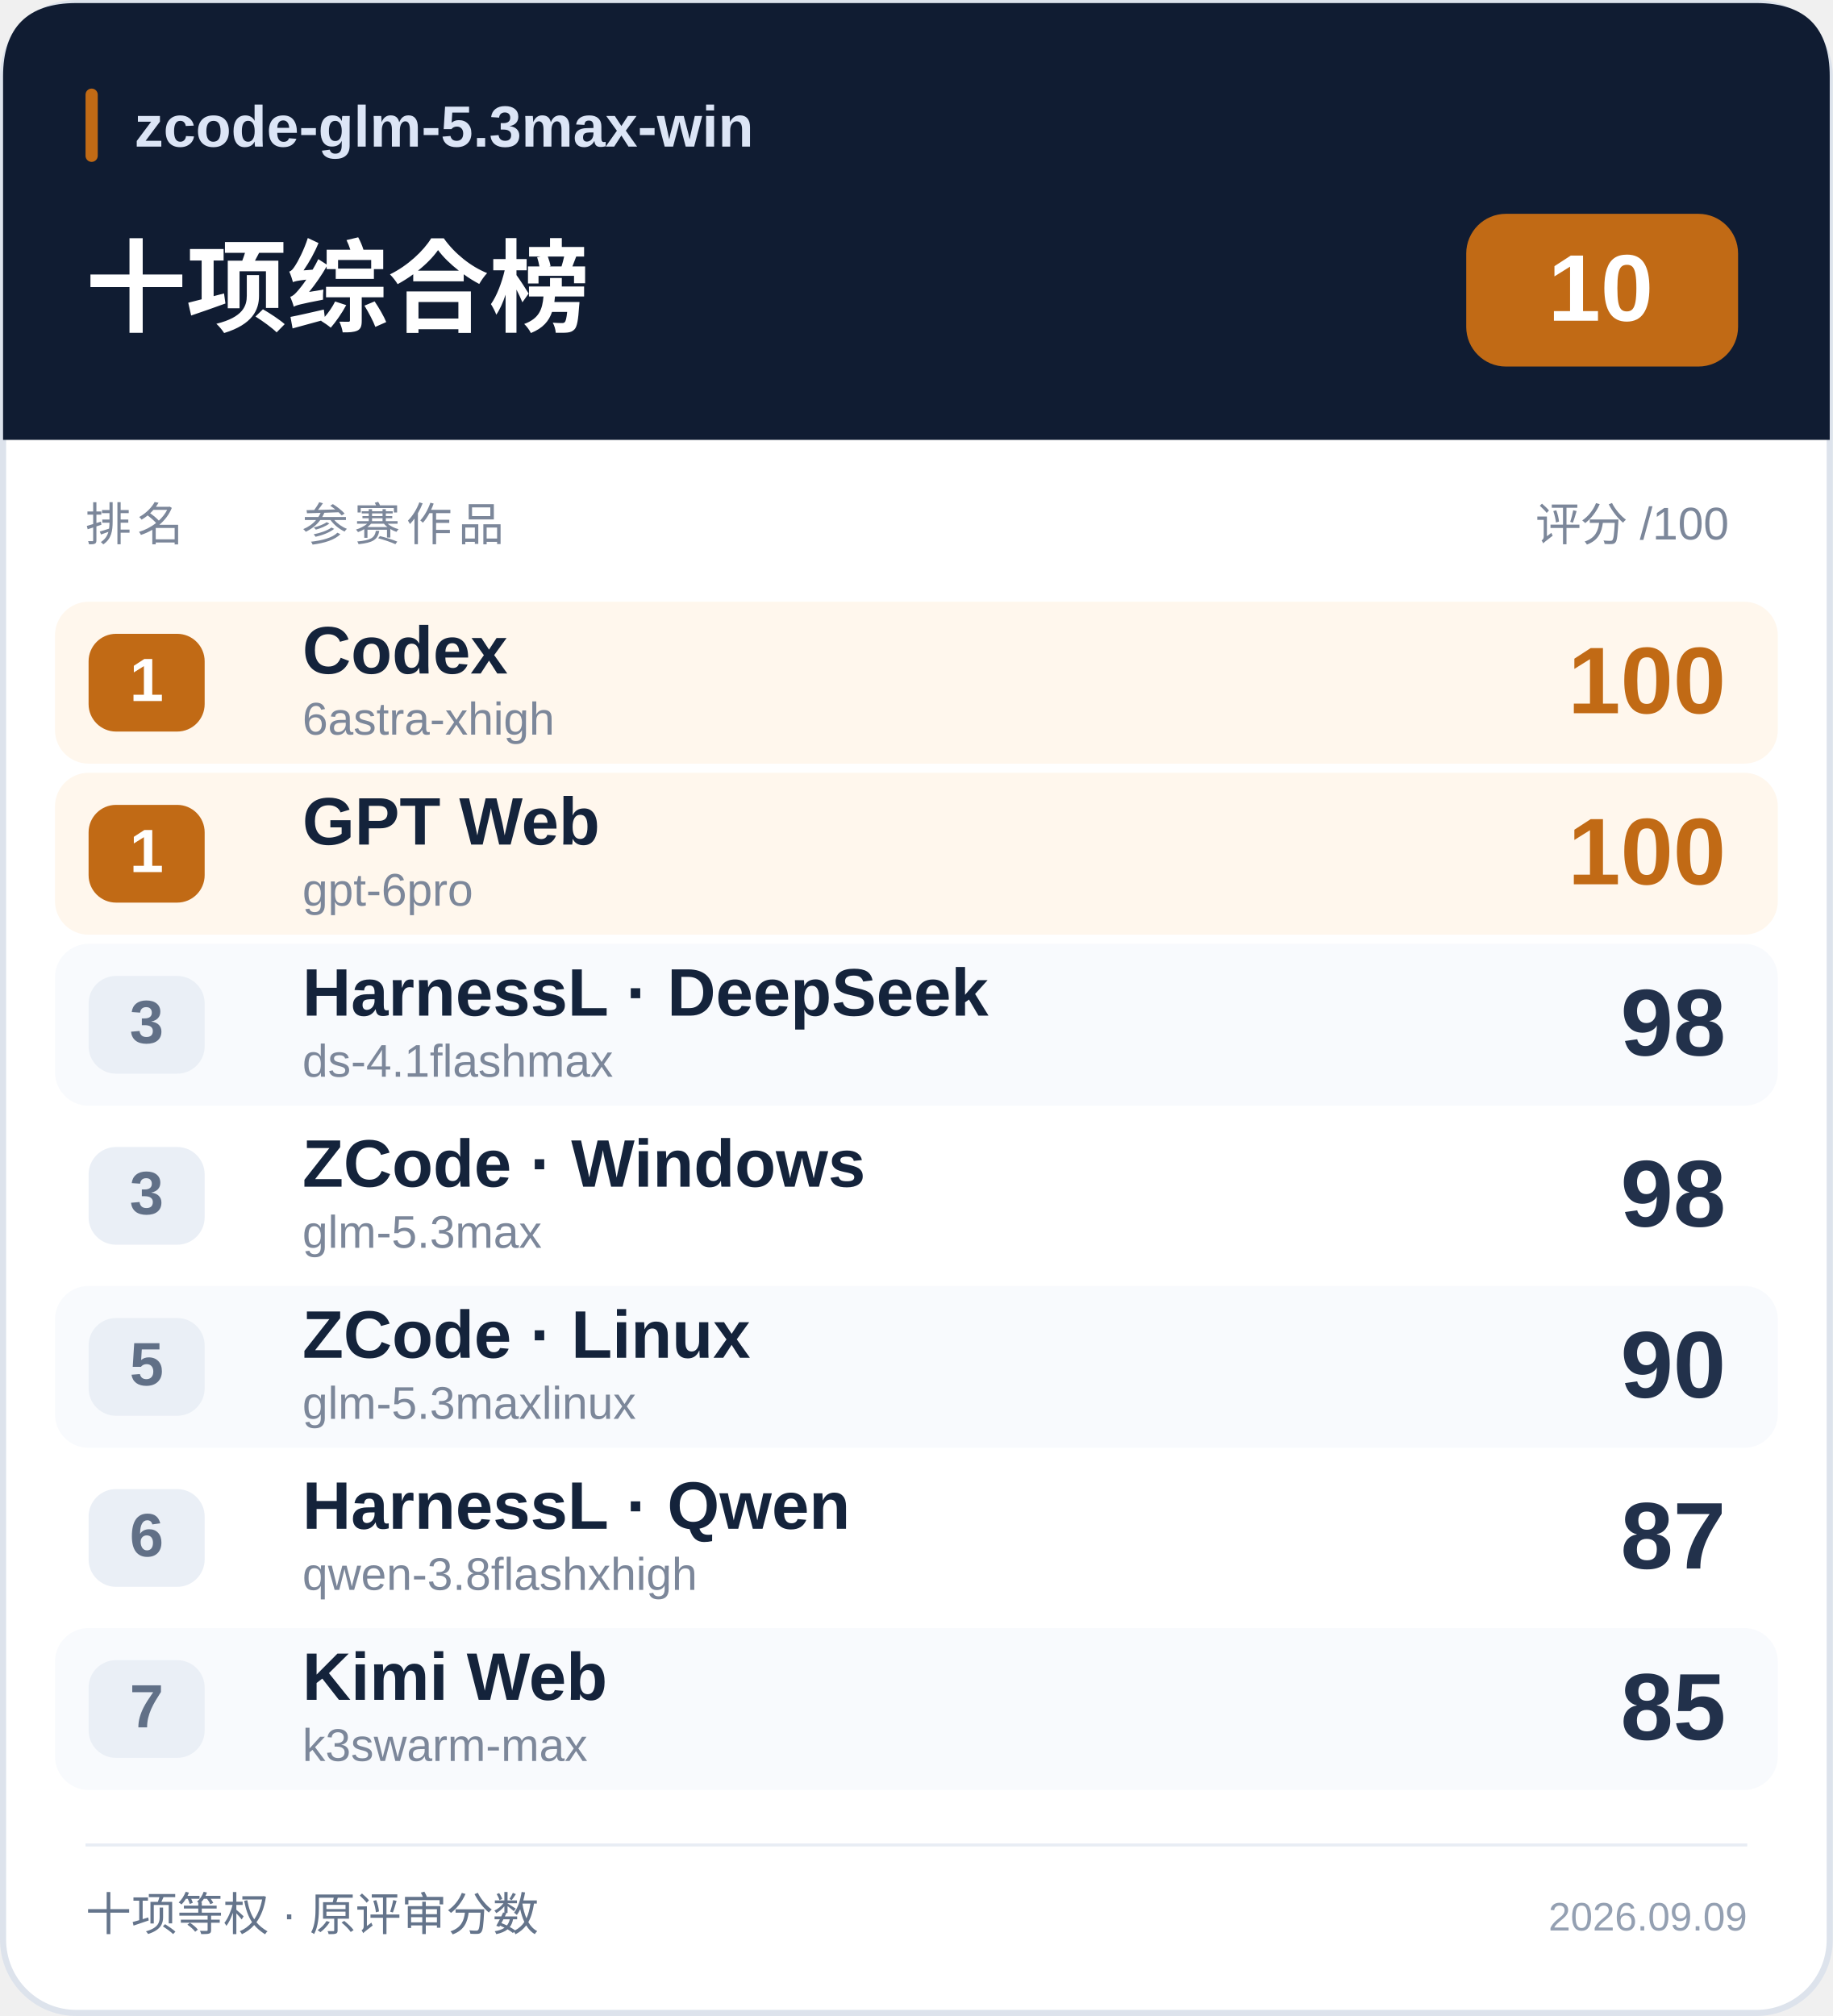
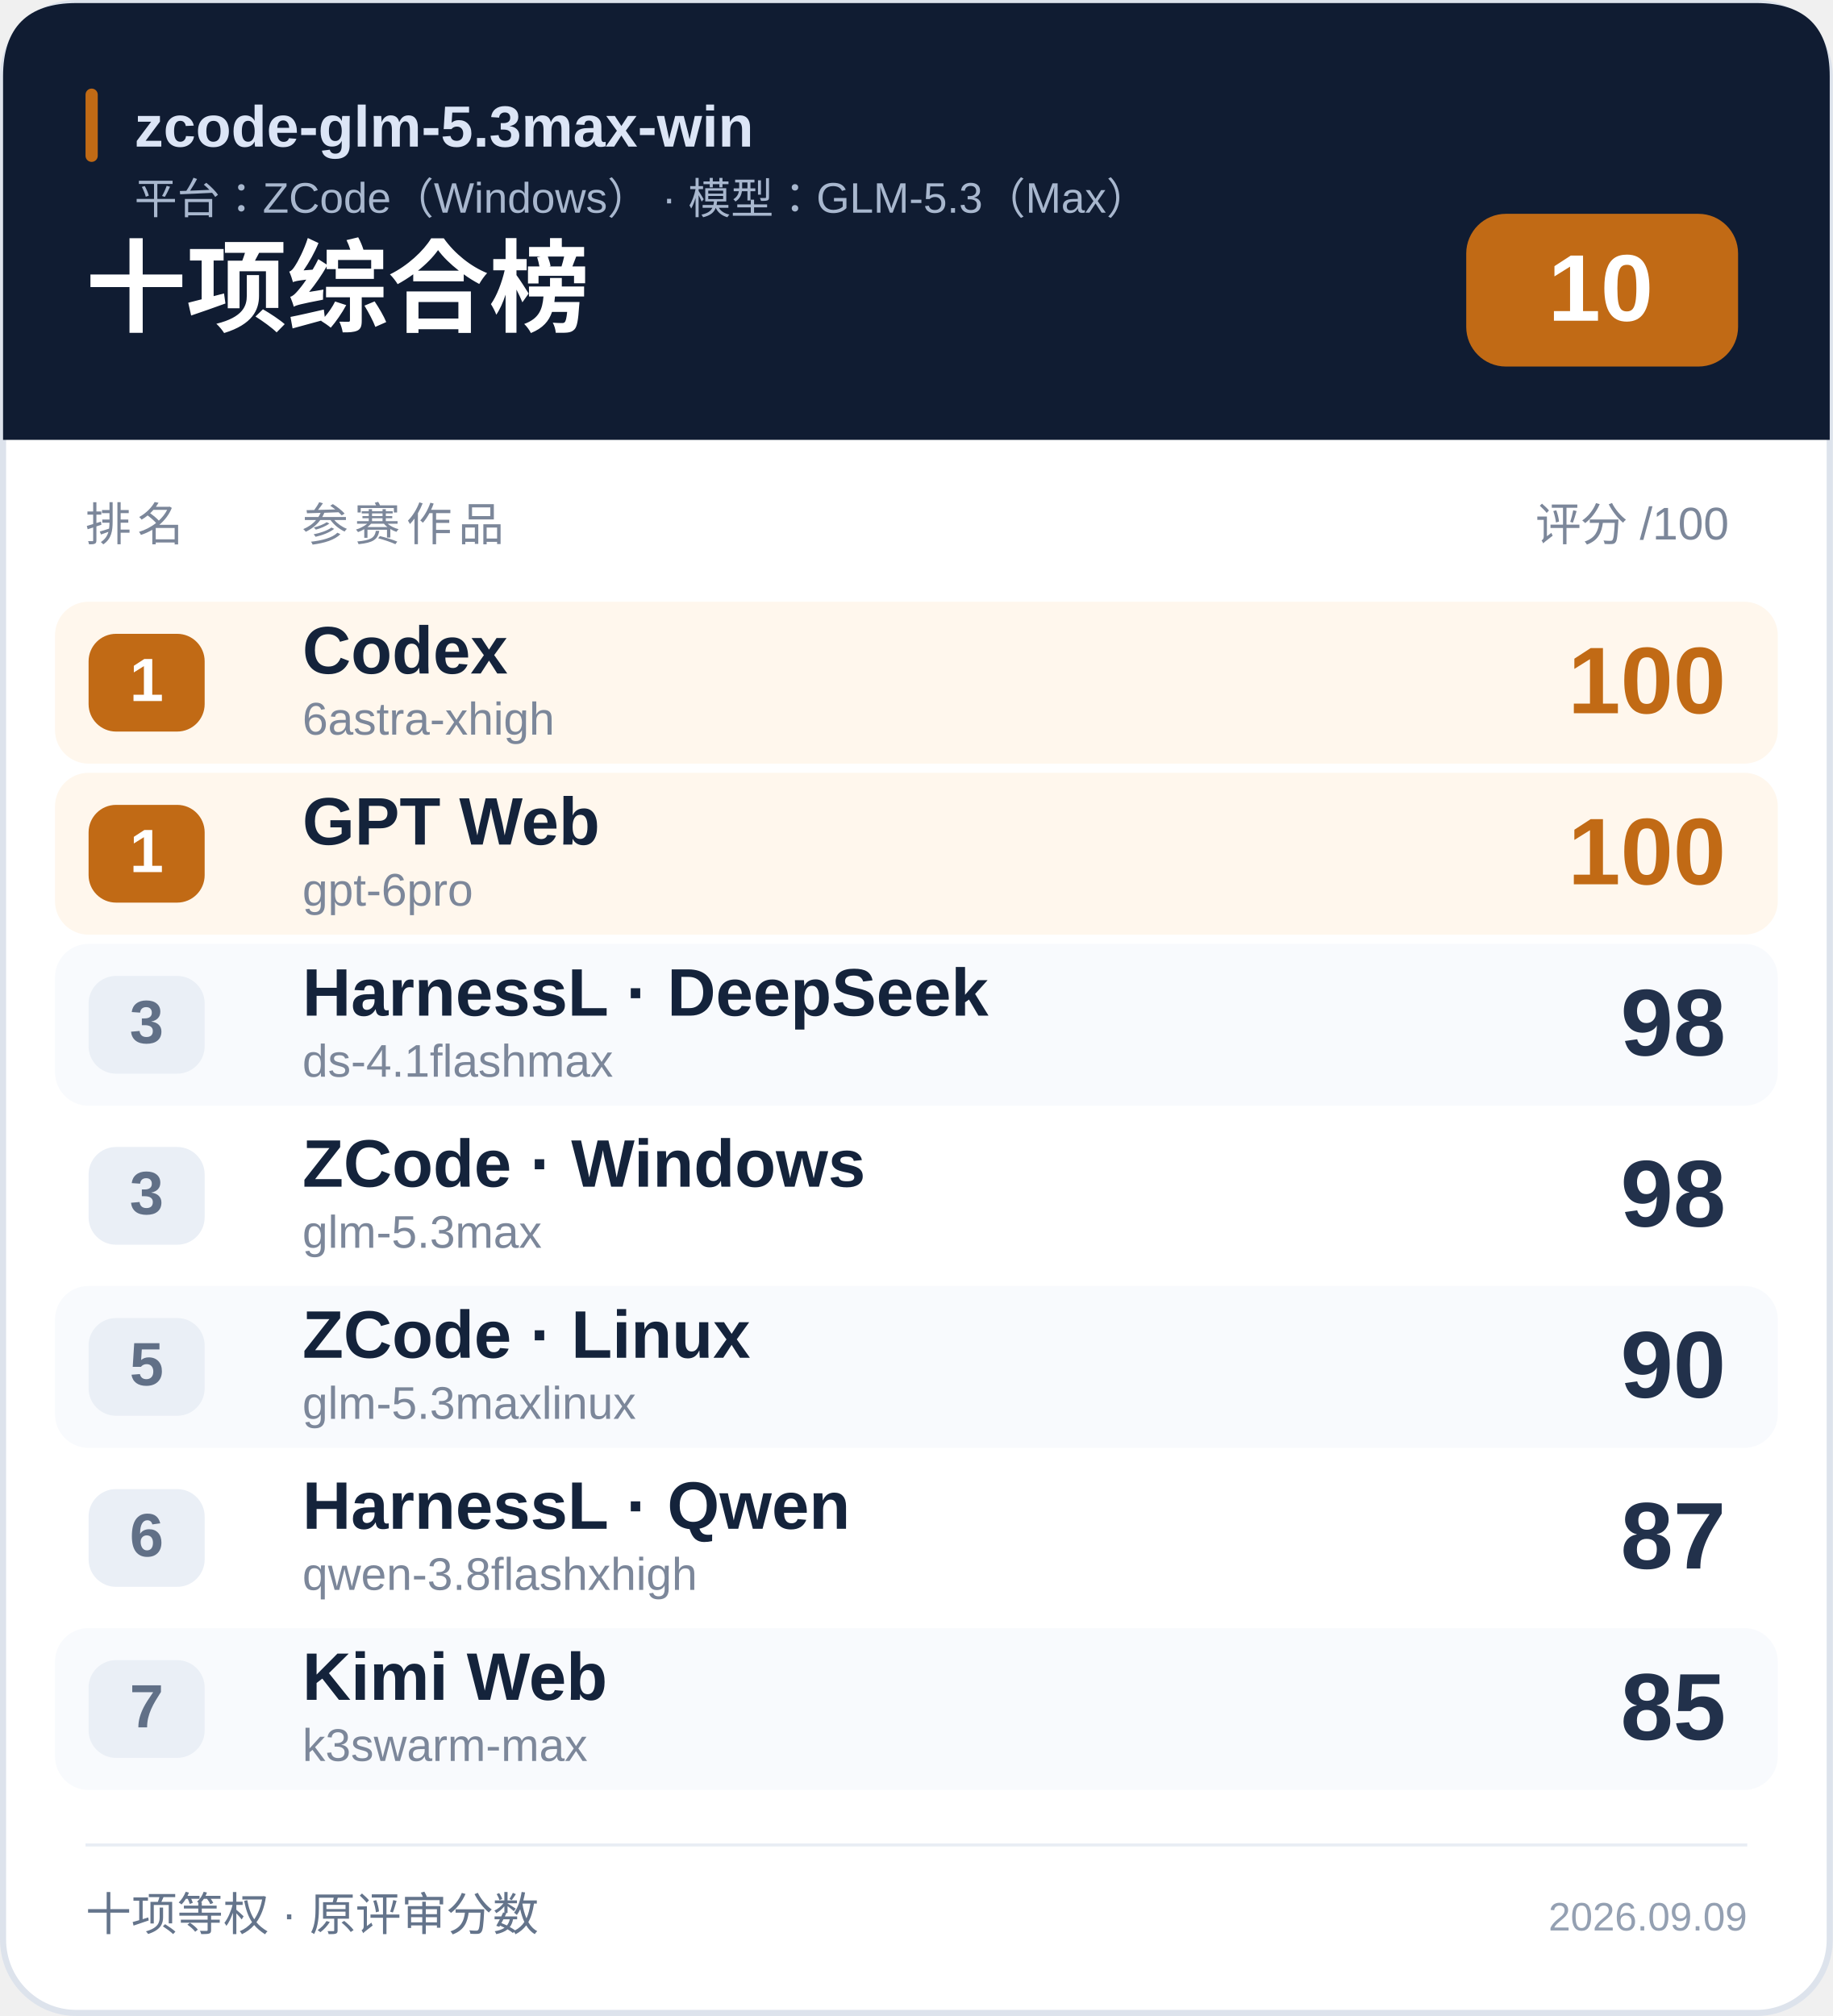
<svg xmlns="http://www.w3.org/2000/svg" font-family="Segoe UI, Microsoft YaHei, Arial, sans-serif" width="600" height="660" viewBox="0 0 600 660" role="img" aria-labelledby="title desc">
  <rect x="1" y="1" width="598" height="658" rx="24" fill="#FFFFFF" stroke="#DDE3EC" stroke-width="2" />
  <path d="M25 1 H575 Q599 1 599 25 V144 H1 V25 Q1 1 25 1Z" fill="#101C32" />
  <rect x="28" y="29" width="4" height="24" rx="2" fill="#C16A15" />
  <text x="44" y="48" fill="#DCE5F6" font-size="19" font-weight="600">zcode-glm-5.3max-win</text>
+   <text x="44" y="70" fill="#A8B7CE" font-size="14">平台：ZCode（Windows） · 模型：GLM-5.3（Max）</text>
  <text x="28" y="106" fill="#FFFFFF" font-size="33" font-weight="700">十项综合榜</text>
  <rect x="480" y="70" width="89" height="50" rx="13" fill="#C16A15" />
  <text x="524" y="105" fill="#FFFFFF" font-size="31" font-weight="700" text-anchor="middle">10</text>
  <text x="28" y="177" fill="#7C879A" font-size="15" letter-spacing="2">排名</text>
  <text x="99" y="177" fill="#7C879A" font-size="15" letter-spacing="2">参赛作品</text>
  <text x="566" y="177" fill="#7C879A" font-size="15" text-anchor="end">评分 /100</text>
  <rect x="18" y="197" width="564" height="53" rx="11" fill="#FFF7ED" />
  <rect x="29" y="207.5" width="38" height="32" rx="9" fill="#C16A15" />
  <text x="48" y="229.5" text-anchor="middle" fill="#FFFFFF" font-size="20" font-weight="700">1</text>
  <text x="99" y="220.5" fill="#14233B" font-size="22" font-weight="600">Codex</text>
  <text x="99" y="240.5" fill="#7C879A" font-size="15">6astra-xhigh</text>
  <text x="565" y="233.5" text-anchor="end" fill="#C16A15" font-size="31" font-weight="700">100</text>
  <rect x="18" y="253" width="564" height="53" rx="11" fill="#FFF7ED" />
  <rect x="29" y="263.5" width="38" height="32" rx="9" fill="#C16A15" />
  <text x="48" y="285.5" text-anchor="middle" fill="#FFFFFF" font-size="20" font-weight="700">1</text>
  <text x="99" y="276.5" fill="#14233B" font-size="22" font-weight="600">GPT Web</text>
  <text x="99" y="296.5" fill="#7C879A" font-size="15">gpt-6pro</text>
  <text x="565" y="289.5" text-anchor="end" fill="#C16A15" font-size="31" font-weight="700">100</text>
  <rect x="18" y="309" width="564" height="53" rx="11" fill="#F8FAFD" />
  <rect x="29" y="319.5" width="38" height="32" rx="9" fill="#EAEFF6" />
  <text x="48" y="341.5" text-anchor="middle" fill="#617087" font-size="20" font-weight="700">3</text>
  <text x="99" y="332.5" fill="#14233B" font-size="22" font-weight="600">HarnessL · DeepSeek</text>
  <text x="99" y="352.5" fill="#7C879A" font-size="15">ds-4.1flashmax</text>
  <text x="565" y="345.5" text-anchor="end" fill="#22314B" font-size="31" font-weight="700">98</text>
  <rect x="18" y="365" width="564" height="53" rx="11" fill="#FFFFFF" />
  <rect x="29" y="375.5" width="38" height="32" rx="9" fill="#EAEFF6" />
  <text x="48" y="397.5" text-anchor="middle" fill="#617087" font-size="20" font-weight="700">3</text>
  <text x="99" y="388.5" fill="#14233B" font-size="22" font-weight="600">ZCode · Windows</text>
  <text x="99" y="408.5" fill="#7C879A" font-size="15">glm-5.3max</text>
  <text x="565" y="401.5" text-anchor="end" fill="#22314B" font-size="31" font-weight="700">98</text>
  <rect x="18" y="421" width="564" height="53" rx="11" fill="#F8FAFD" />
  <rect x="29" y="431.5" width="38" height="32" rx="9" fill="#EAEFF6" />
  <text x="48" y="453.5" text-anchor="middle" fill="#617087" font-size="20" font-weight="700">5</text>
  <text x="99" y="444.5" fill="#14233B" font-size="22" font-weight="600">ZCode · Linux</text>
  <text x="99" y="464.5" fill="#7C879A" font-size="15">glm-5.3maxlinux</text>
  <text x="565" y="457.5" text-anchor="end" fill="#22314B" font-size="31" font-weight="700">90</text>
  <rect x="18" y="477" width="564" height="53" rx="11" fill="#FFFFFF" />
  <rect x="29" y="487.5" width="38" height="32" rx="9" fill="#EAEFF6" />
  <text x="48" y="509.5" text-anchor="middle" fill="#617087" font-size="20" font-weight="700">6</text>
  <text x="99" y="500.5" fill="#14233B" font-size="22" font-weight="600">HarnessL · Qwen</text>
  <text x="99" y="520.5" fill="#7C879A" font-size="15">qwen-3.8flashxhigh</text>
  <text x="565" y="513.5" text-anchor="end" fill="#22314B" font-size="31" font-weight="700">87</text>
  <rect x="18" y="533" width="564" height="53" rx="11" fill="#F8FAFD" />
  <rect x="29" y="543.5" width="38" height="32" rx="9" fill="#EAEFF6" />
  <text x="48" y="565.5" text-anchor="middle" fill="#617087" font-size="20" font-weight="700">7</text>
  <text x="99" y="556.5" fill="#14233B" font-size="22" font-weight="600">Kimi Web</text>
  <text x="99" y="576.5" fill="#7C879A" font-size="15">k3swarm-max</text>
  <text x="565" y="569.5" text-anchor="end" fill="#22314B" font-size="31" font-weight="700">85</text>
  <path d="M28 604 H572" stroke="#E8EDF4" />
  <text x="28" y="632" fill="#64748B" font-size="15">十项等权 · 原评审分数</text>
  <text x="572" y="632" text-anchor="end" fill="#94A0B2" font-size="13">2026.09.09</text>
</svg>
